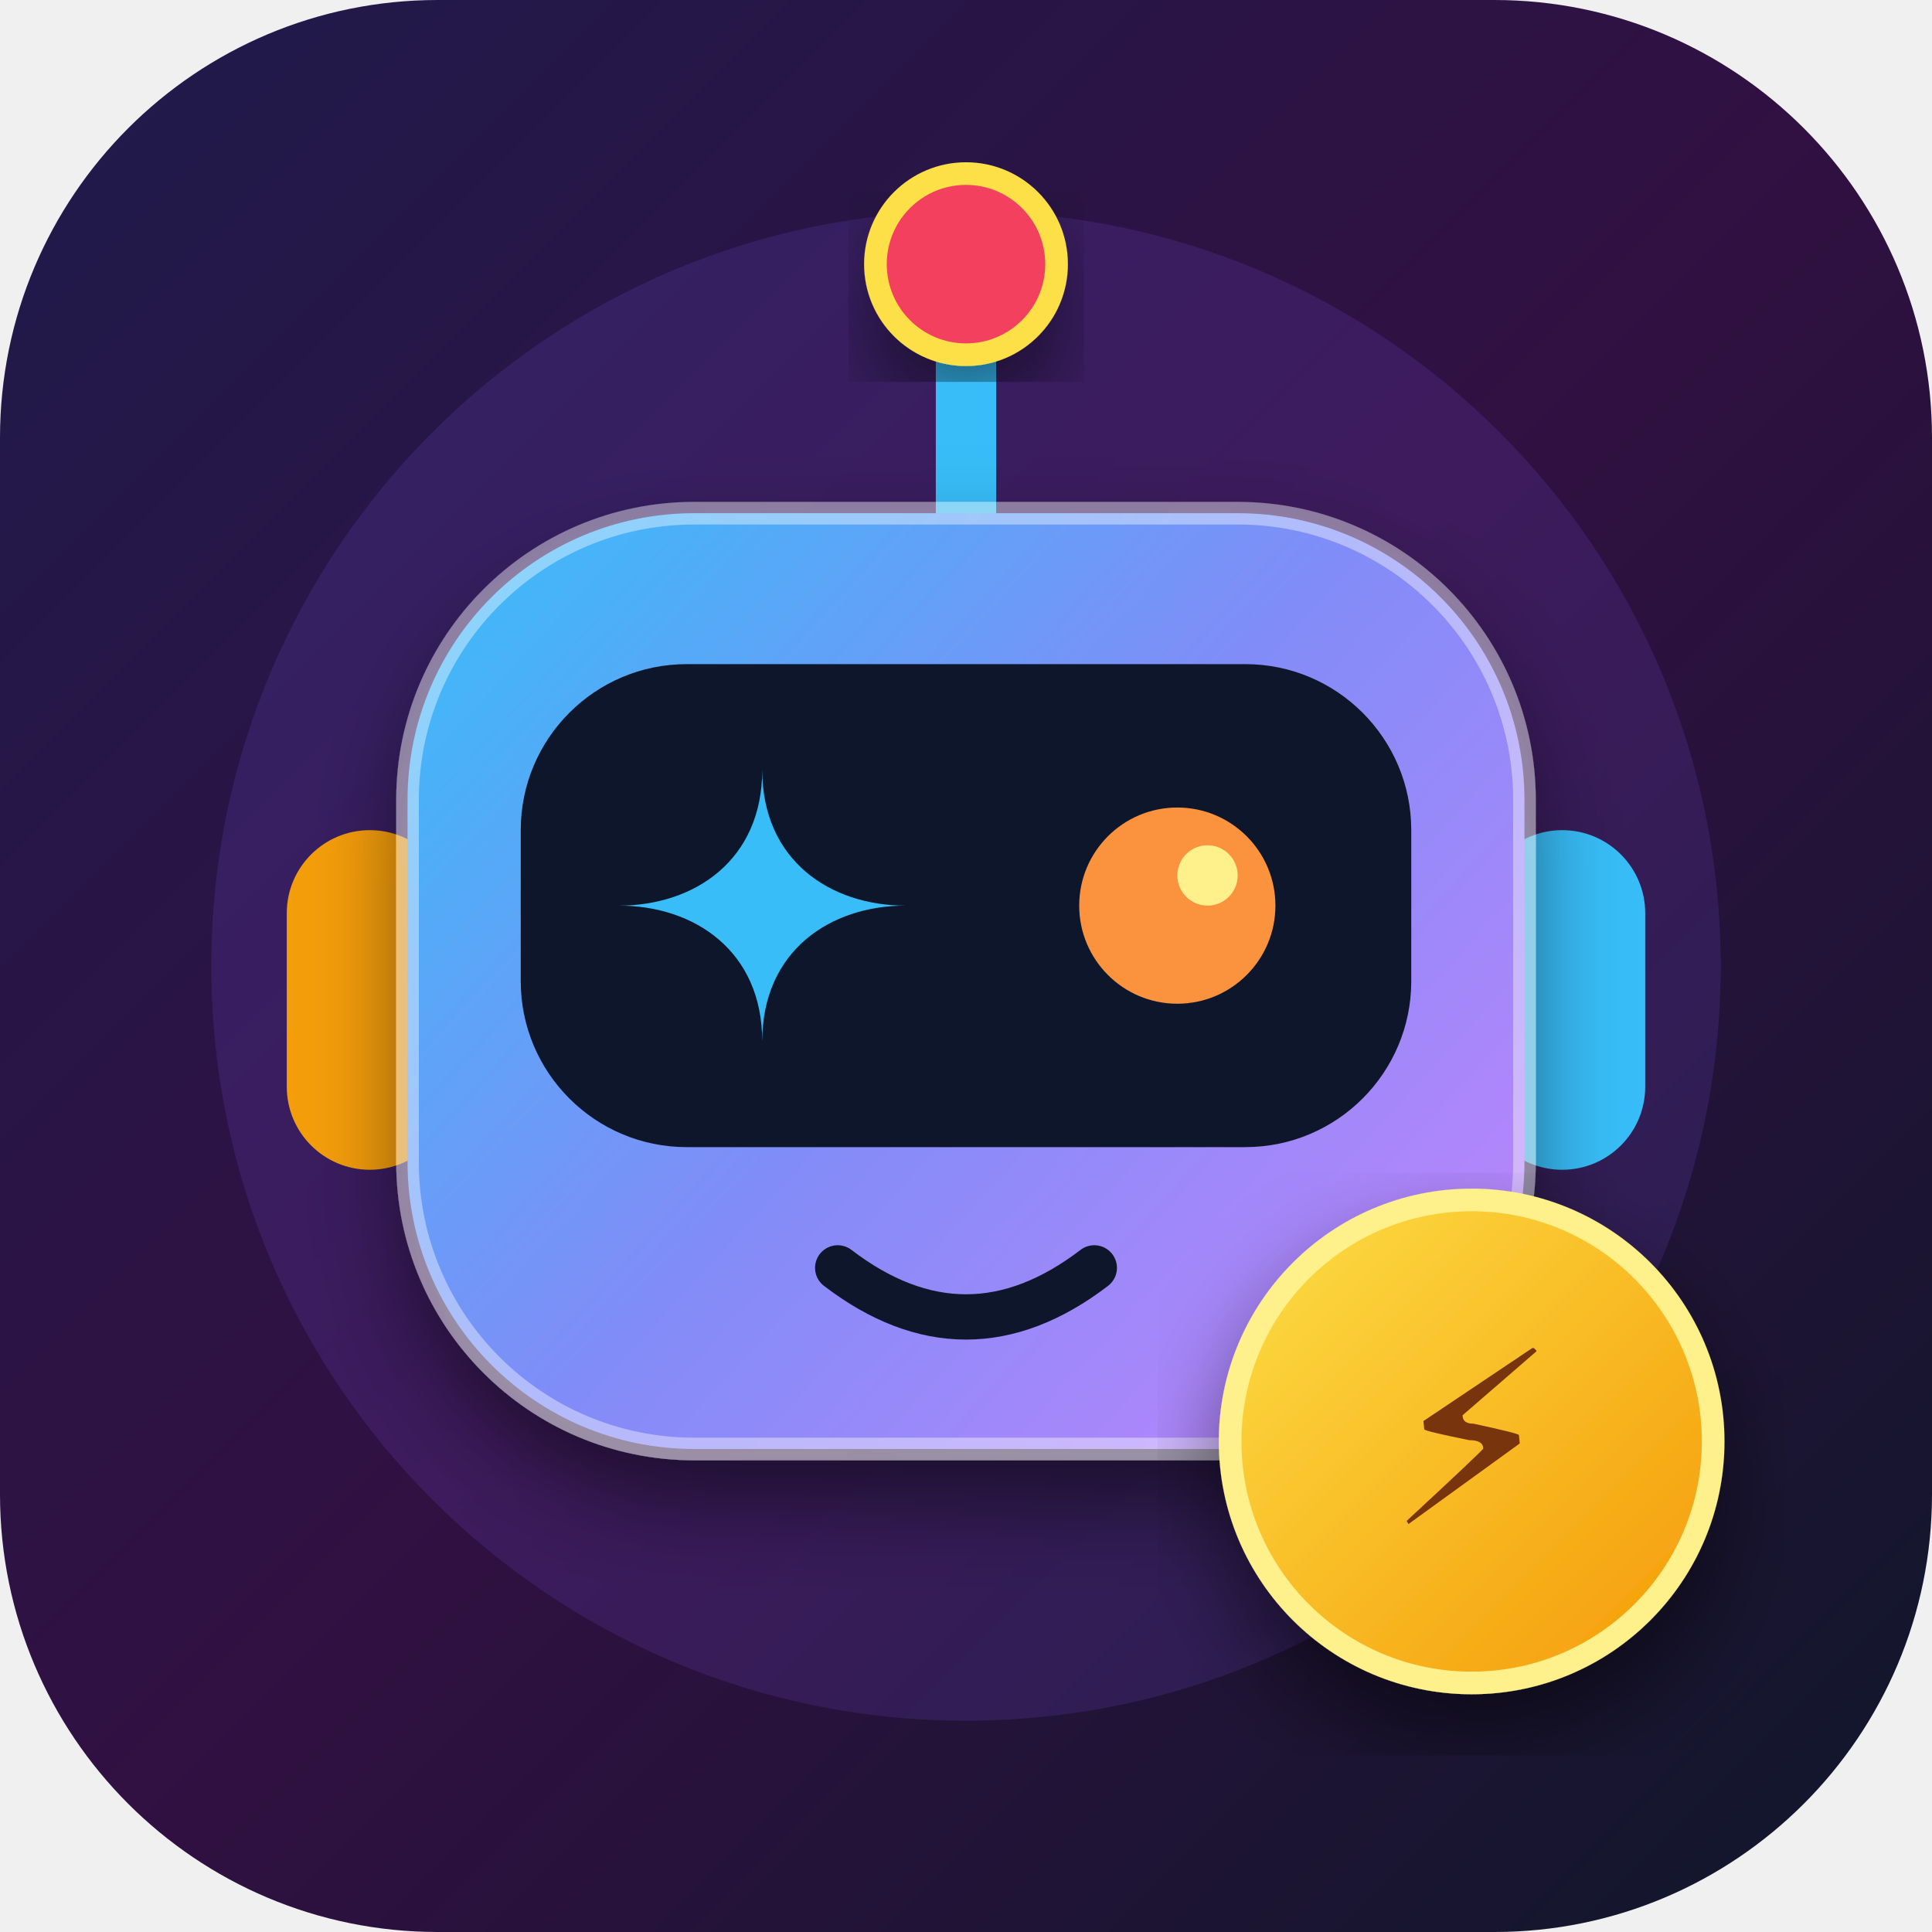
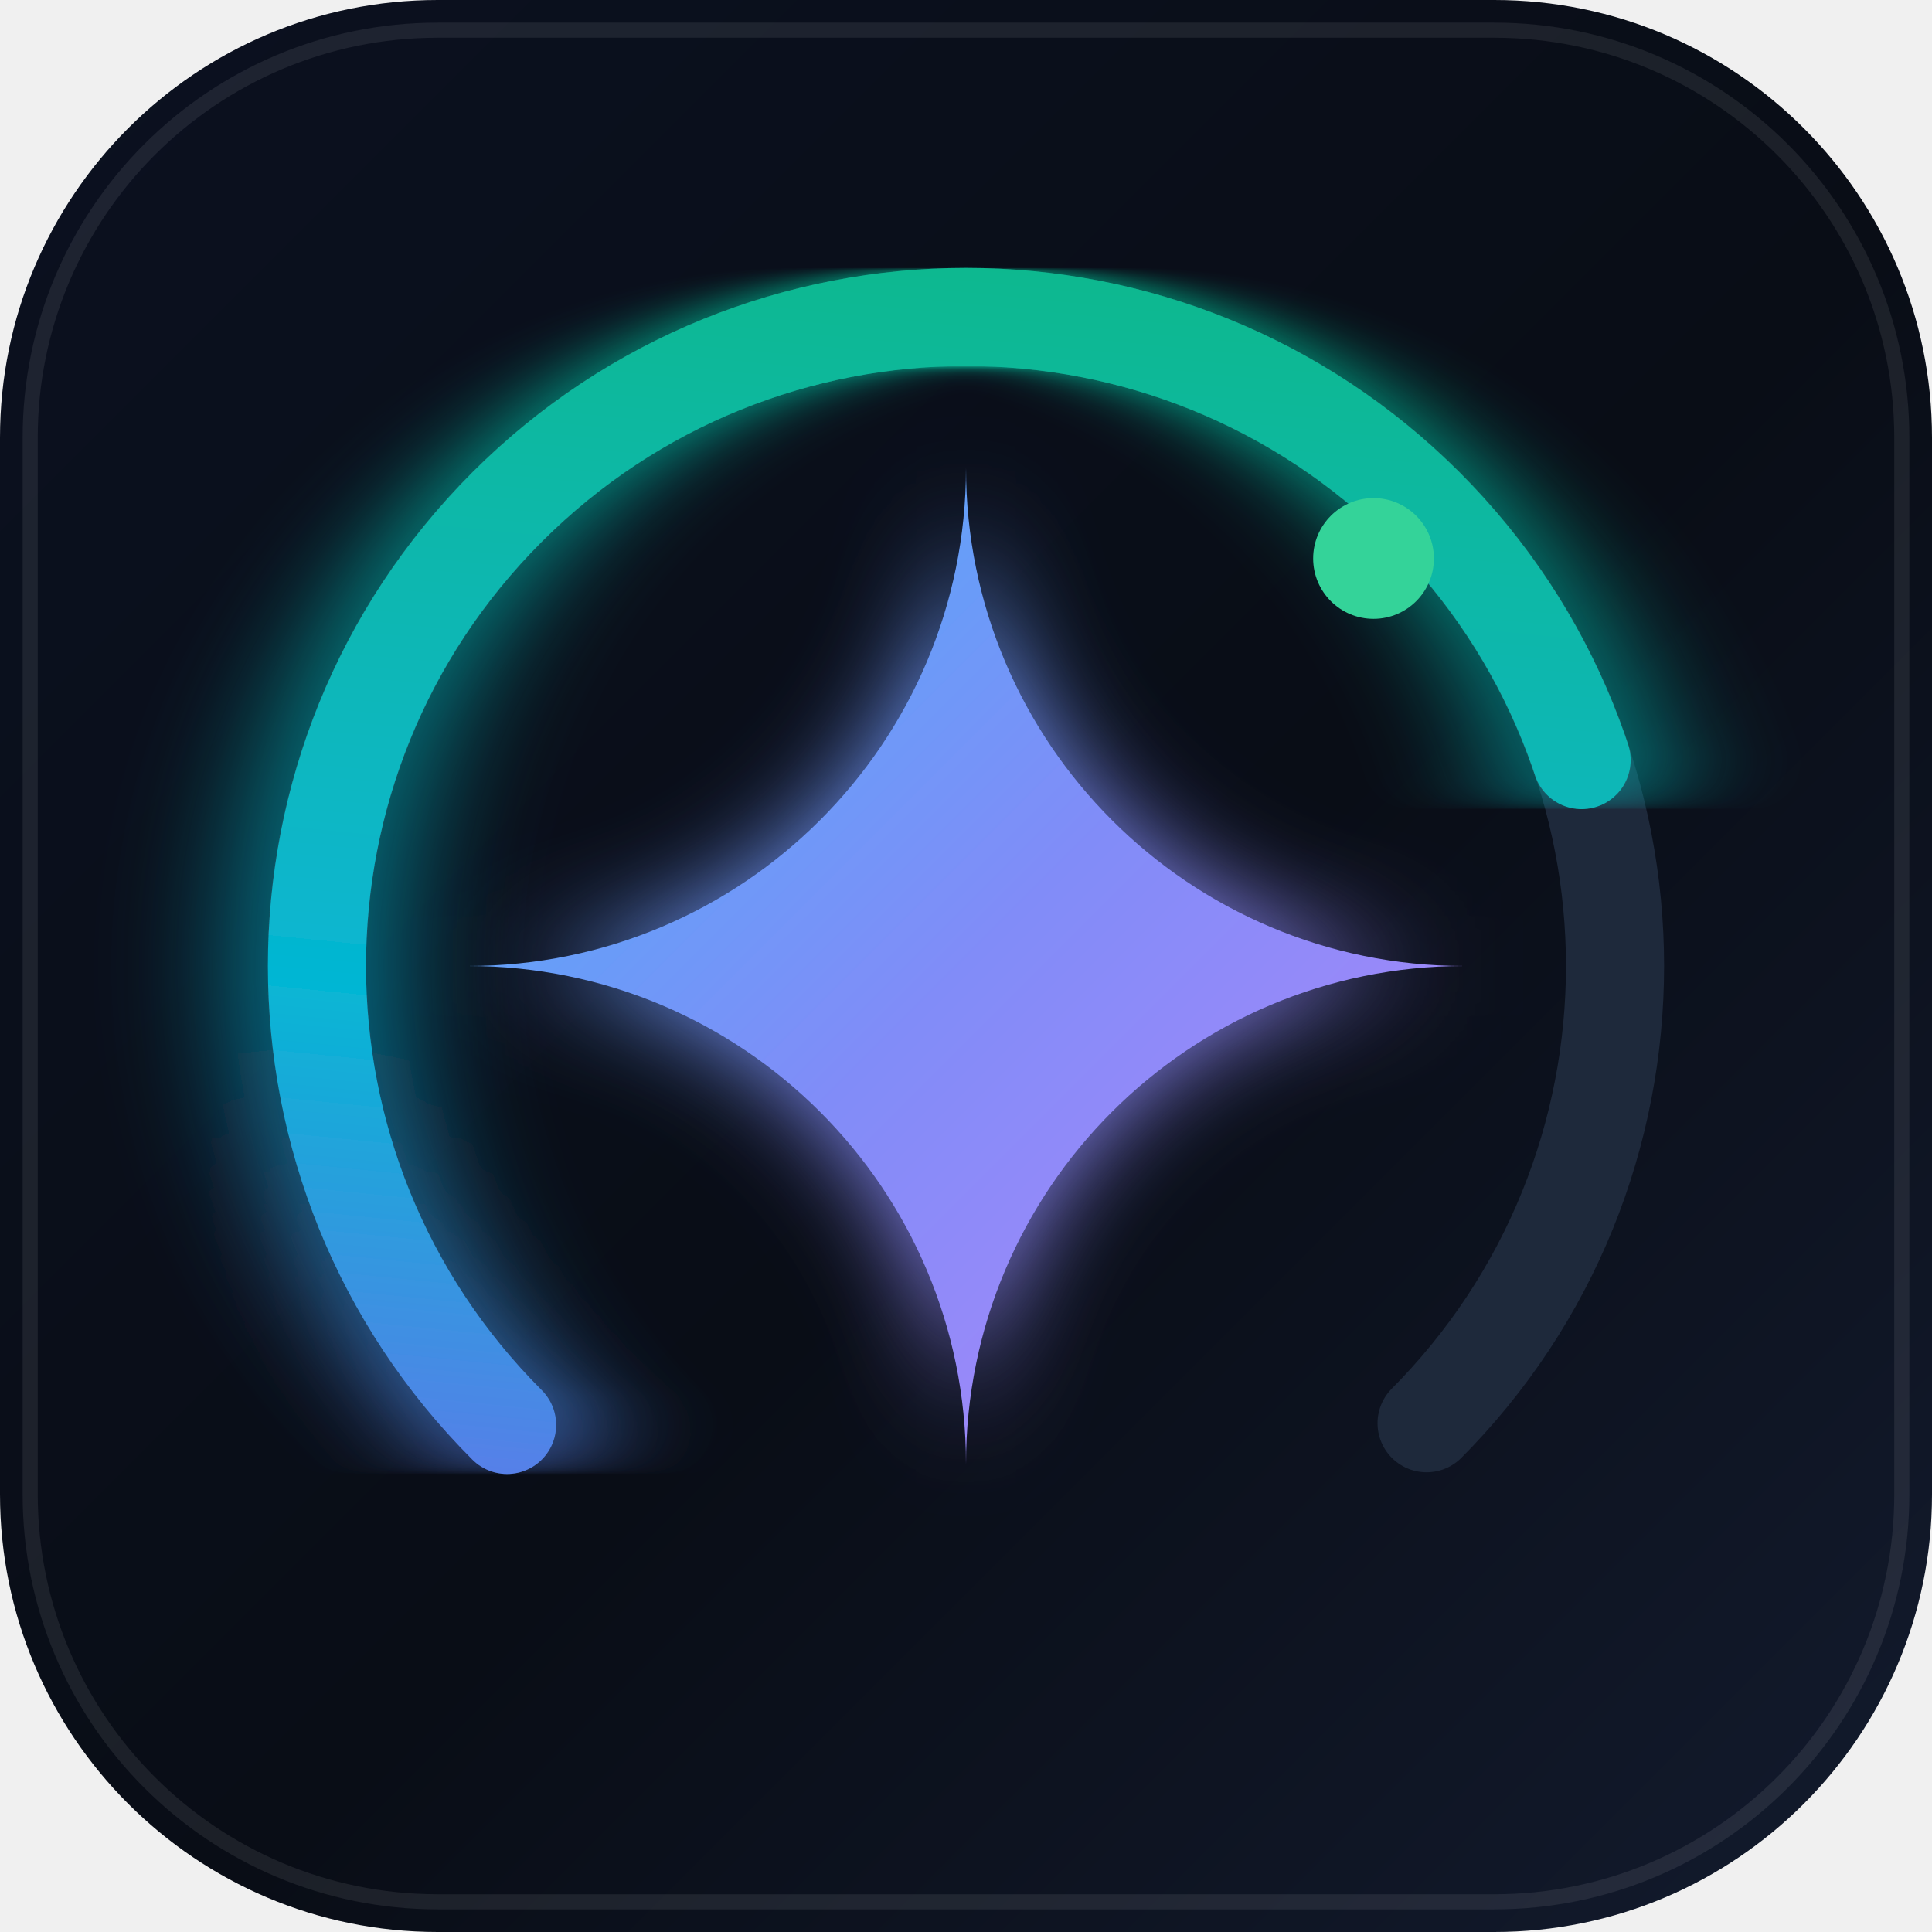
<svg xmlns="http://www.w3.org/2000/svg" viewBox="0 0 512 512" fill="none">
  <defs>
    <linearGradient id="bg" x1="0" y1="0" x2="512" y2="512" gradientUnits="userSpaceOnUse">
-       <stop offset="0%" stop-color="#1E1B4B" />
-       <stop offset="50%" stop-color="#311042" />
-       <stop offset="100%" stop-color="#0F172A" />
+       <stop offset="0%" stop-color="#0B1120" />
+       <stop offset="55%" stop-color="#090D16" />
+       <stop offset="100%" stop-color="#131B2E" />
    </linearGradient>
-     <linearGradient id="botHead" x1="120" y1="130" x2="392" y2="380" gradientUnits="userSpaceOnUse">
+     <linearGradient id="geminiGrad" x1="96" y1="96" x2="416" y2="416" gradientUnits="userSpaceOnUse">
      <stop offset="0%" stop-color="#38BDF8" />
      <stop offset="50%" stop-color="#818CF8" />
      <stop offset="100%" stop-color="#C084FC" />
    </linearGradient>
-     <linearGradient id="coin" x1="330" y1="310" x2="450" y2="430" gradientUnits="userSpaceOnUse">
-       <stop offset="0%" stop-color="#FDE047" />
-       <stop offset="100%" stop-color="#F59E0B" />
+     <linearGradient id="arcGrad" x1="80" y1="400" x2="432" y2="112" gradientUnits="userSpaceOnUse">
+       <stop offset="0%" stop-color="#10B981" />
+       <stop offset="55%" stop-color="#06B6D4" />
+       <stop offset="100%" stop-color="#8B5CF6" />
    </linearGradient>
-     <filter id="sh" x="-15%" y="-15%" width="130%" height="130%">
-       <feDropShadow dx="0" dy="12" stdDeviation="12" flood-color="#000" flood-opacity="0.5" />
+     <filter id="glow" x="-20%" y="-20%" width="140%" height="140%">
+       <feGaussianBlur stdDeviation="14" result="blur" />
+       <feComposite in="SourceGraphic" in2="blur" operator="over" />
    </filter>
  </defs>
  <rect width="512" height="512" rx="116" fill="url(#bg)" />
-   <circle cx="256" cy="256" r="200" fill="#8B5CF6" fill-opacity="0.15" />
-   <line x1="256" y1="74" x2="256" y2="140" stroke="#38BDF8" stroke-width="16" stroke-linecap="round" />
-   <circle cx="256" cy="70" r="24" fill="#F43F5E" stroke="#FDE047" stroke-width="6" filter="url(#sh)" />
-   <rect x="76" y="220" width="44" height="90" rx="22" fill="#F59E0B" />
-   <rect x="392" y="220" width="44" height="90" rx="22" fill="#38BDF8" />
-   <g filter="url(#sh)">
-     <rect x="108" y="136" width="296" height="248" rx="76" fill="url(#botHead)" stroke="#FFFFFF" stroke-width="6" stroke-opacity="0.4" />
-     <rect x="138" y="176" width="236" height="128" rx="44" fill="#0F172A" />
-     <path d="M202 204 C202 228 184 240 164 240 C184 240 202 252 202 276 C202 252 220 240 240 240 C220 240 202 228 202 204 Z" fill="#38BDF8" />
-     <circle cx="312" cy="240" r="26" fill="#FB923C" />
-     <circle cx="320" cy="232" r="8" fill="#FEF08A" />
-     <path d="M222 336 Q256 362 290 336" stroke="#0F172A" stroke-width="12" stroke-linecap="round" fill="none" />
-   </g>
-   <g filter="url(#sh)">
-     <circle cx="390" cy="382" r="64" fill="url(#coin)" stroke="#FEF08A" stroke-width="6" />
-     <text x="390" y="404" text-anchor="middle" fill="#78350F" font-family="system-ui, sans-serif" font-weight="900" font-size="64">⚡</text>
-   </g>
+   <rect x="8" y="8" width="496" height="496" rx="108" stroke="rgba(255,255,255,0.08)" stroke-width="4" />
+   <circle cx="256" cy="256" r="172" stroke="#1E293B" stroke-width="26" stroke-linecap="round" stroke-dasharray="810 1080" stroke-dashoffset="0" transform="rotate(135 256 256)" />
+   <circle cx="256" cy="256" r="172" stroke="url(#arcGrad)" stroke-width="26" stroke-linecap="round" stroke-dasharray="620 1080" stroke-dashoffset="0" transform="rotate(135 256 256)" filter="url(#glow)" />
+   <path d="M256 124C256 196.9 196.9 256 124 256C196.9 256 256 315.1 256 388C256 315.1 315.1 256 388 256C315.1 256 256 196.9 256 124Z" fill="url(#geminiGrad)" filter="url(#glow)" />
+   <circle cx="364" cy="148" r="16" fill="#34D399" />
</svg>
